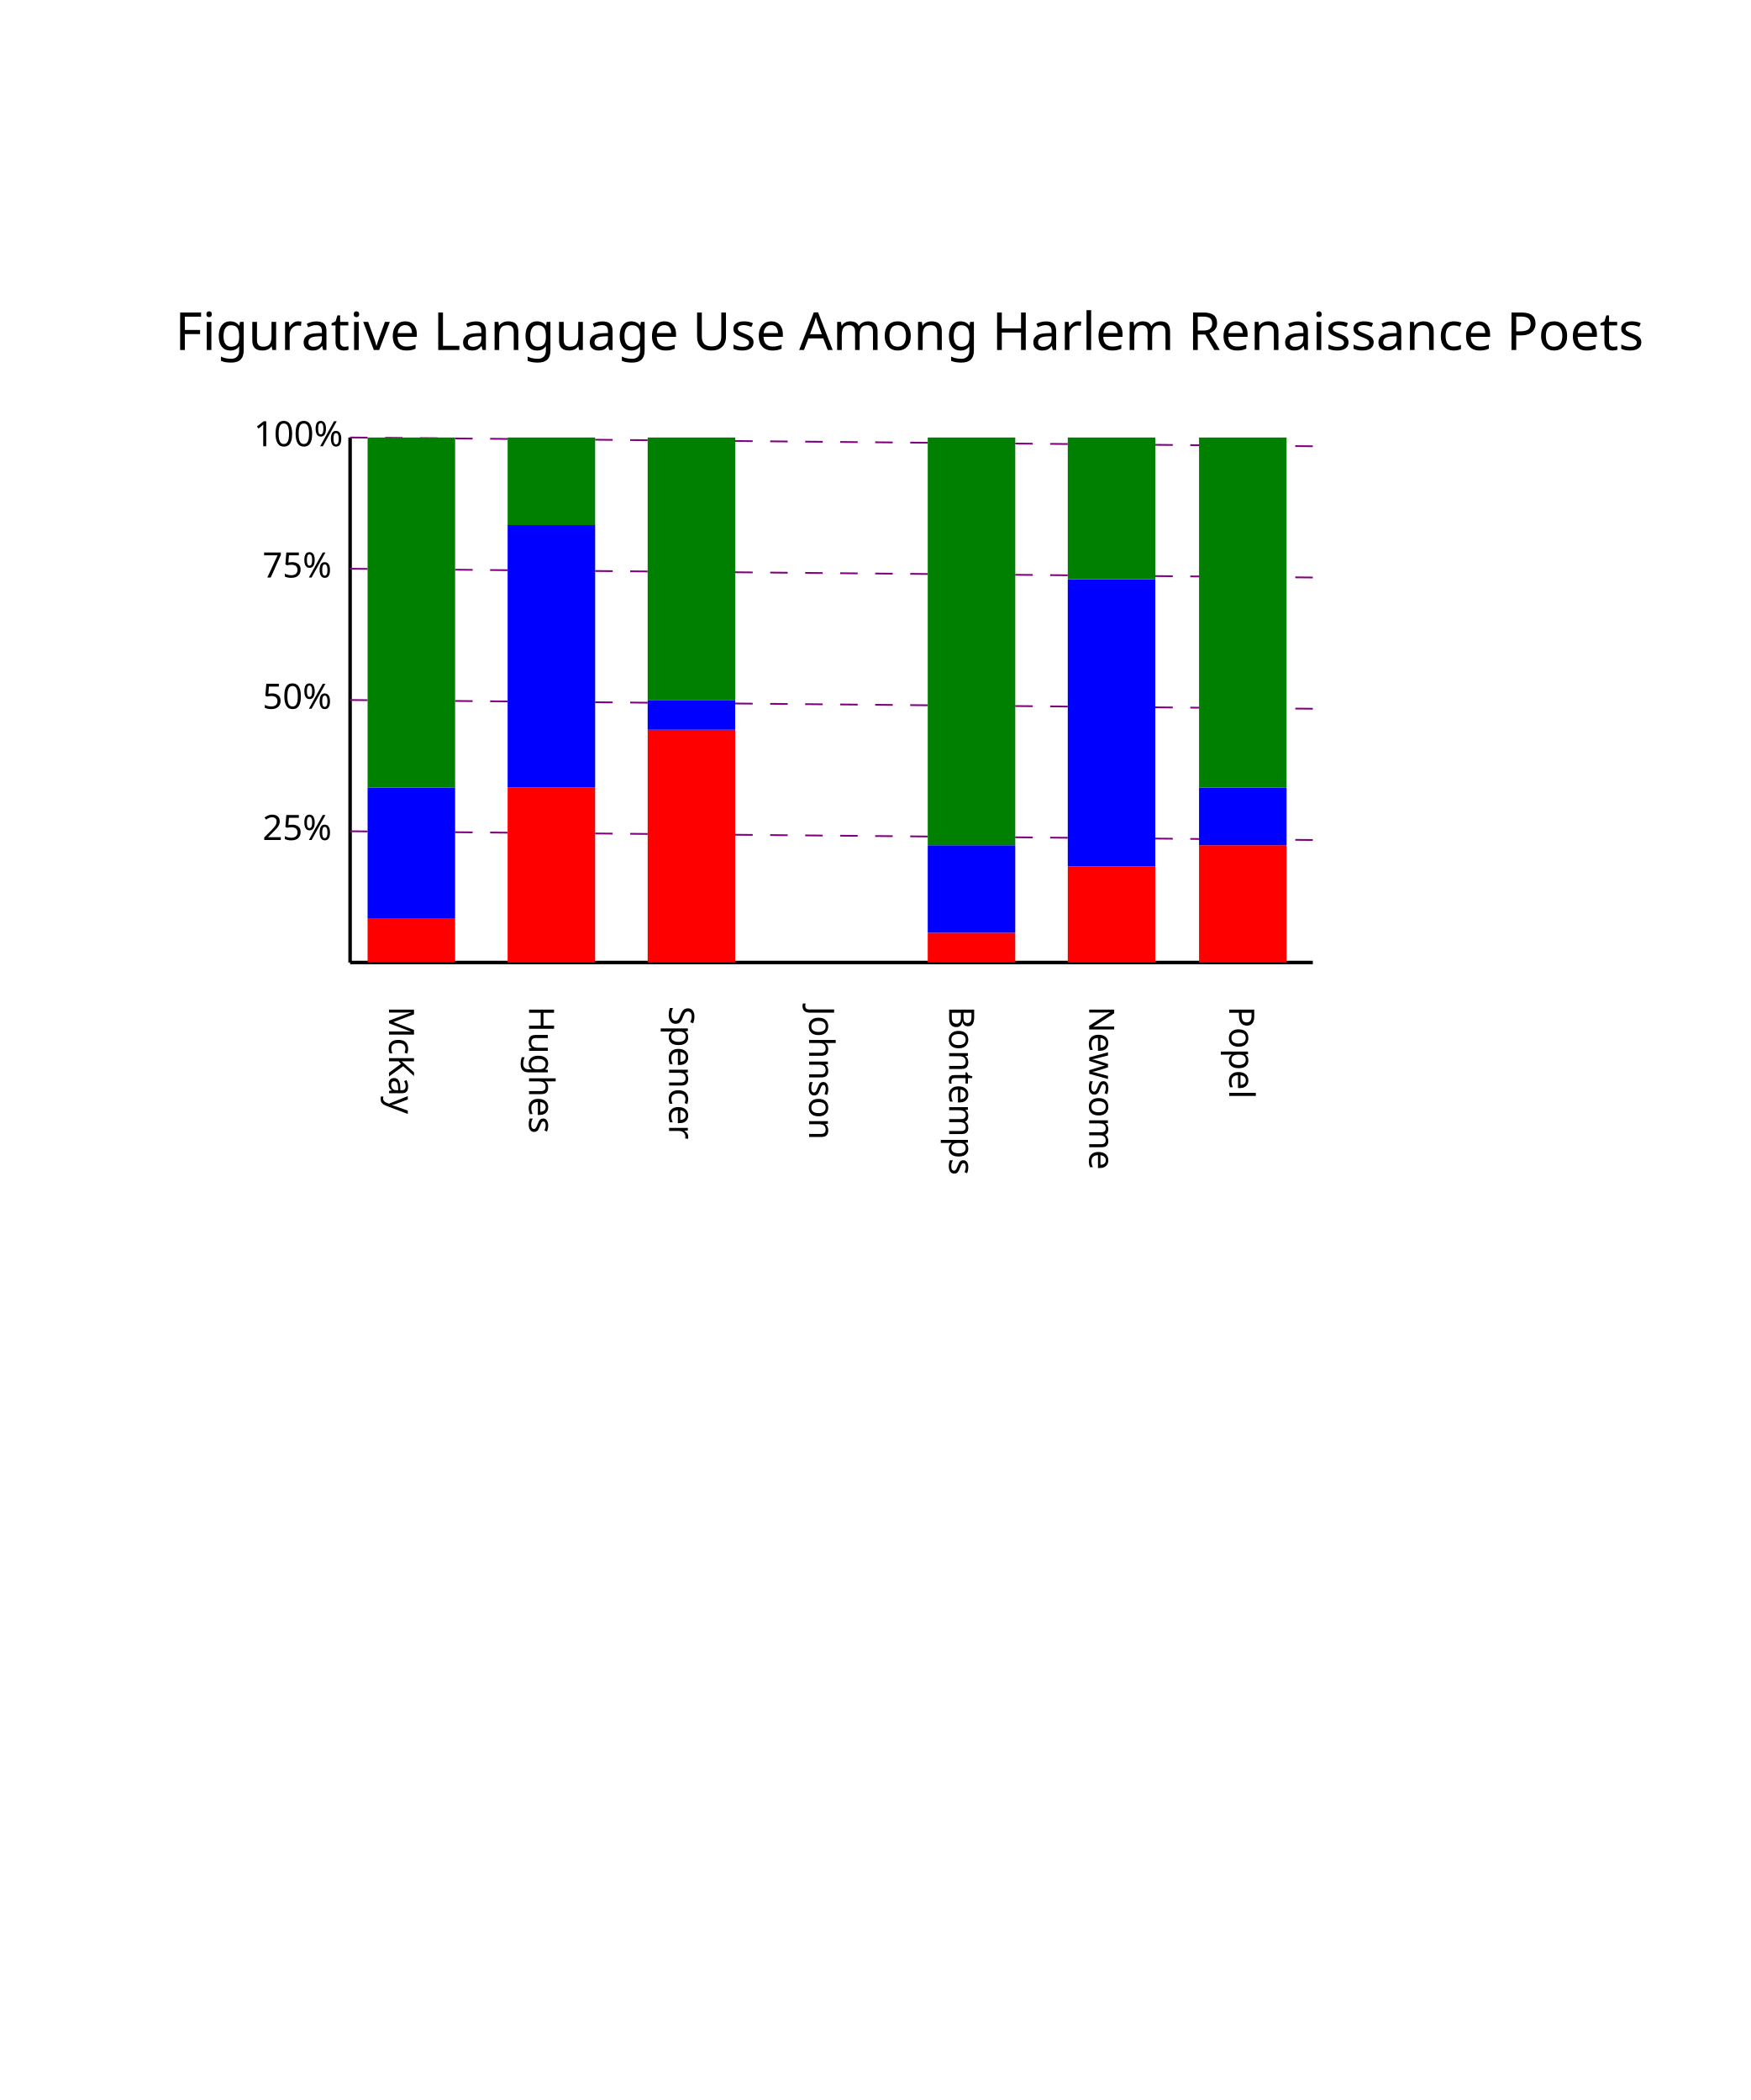
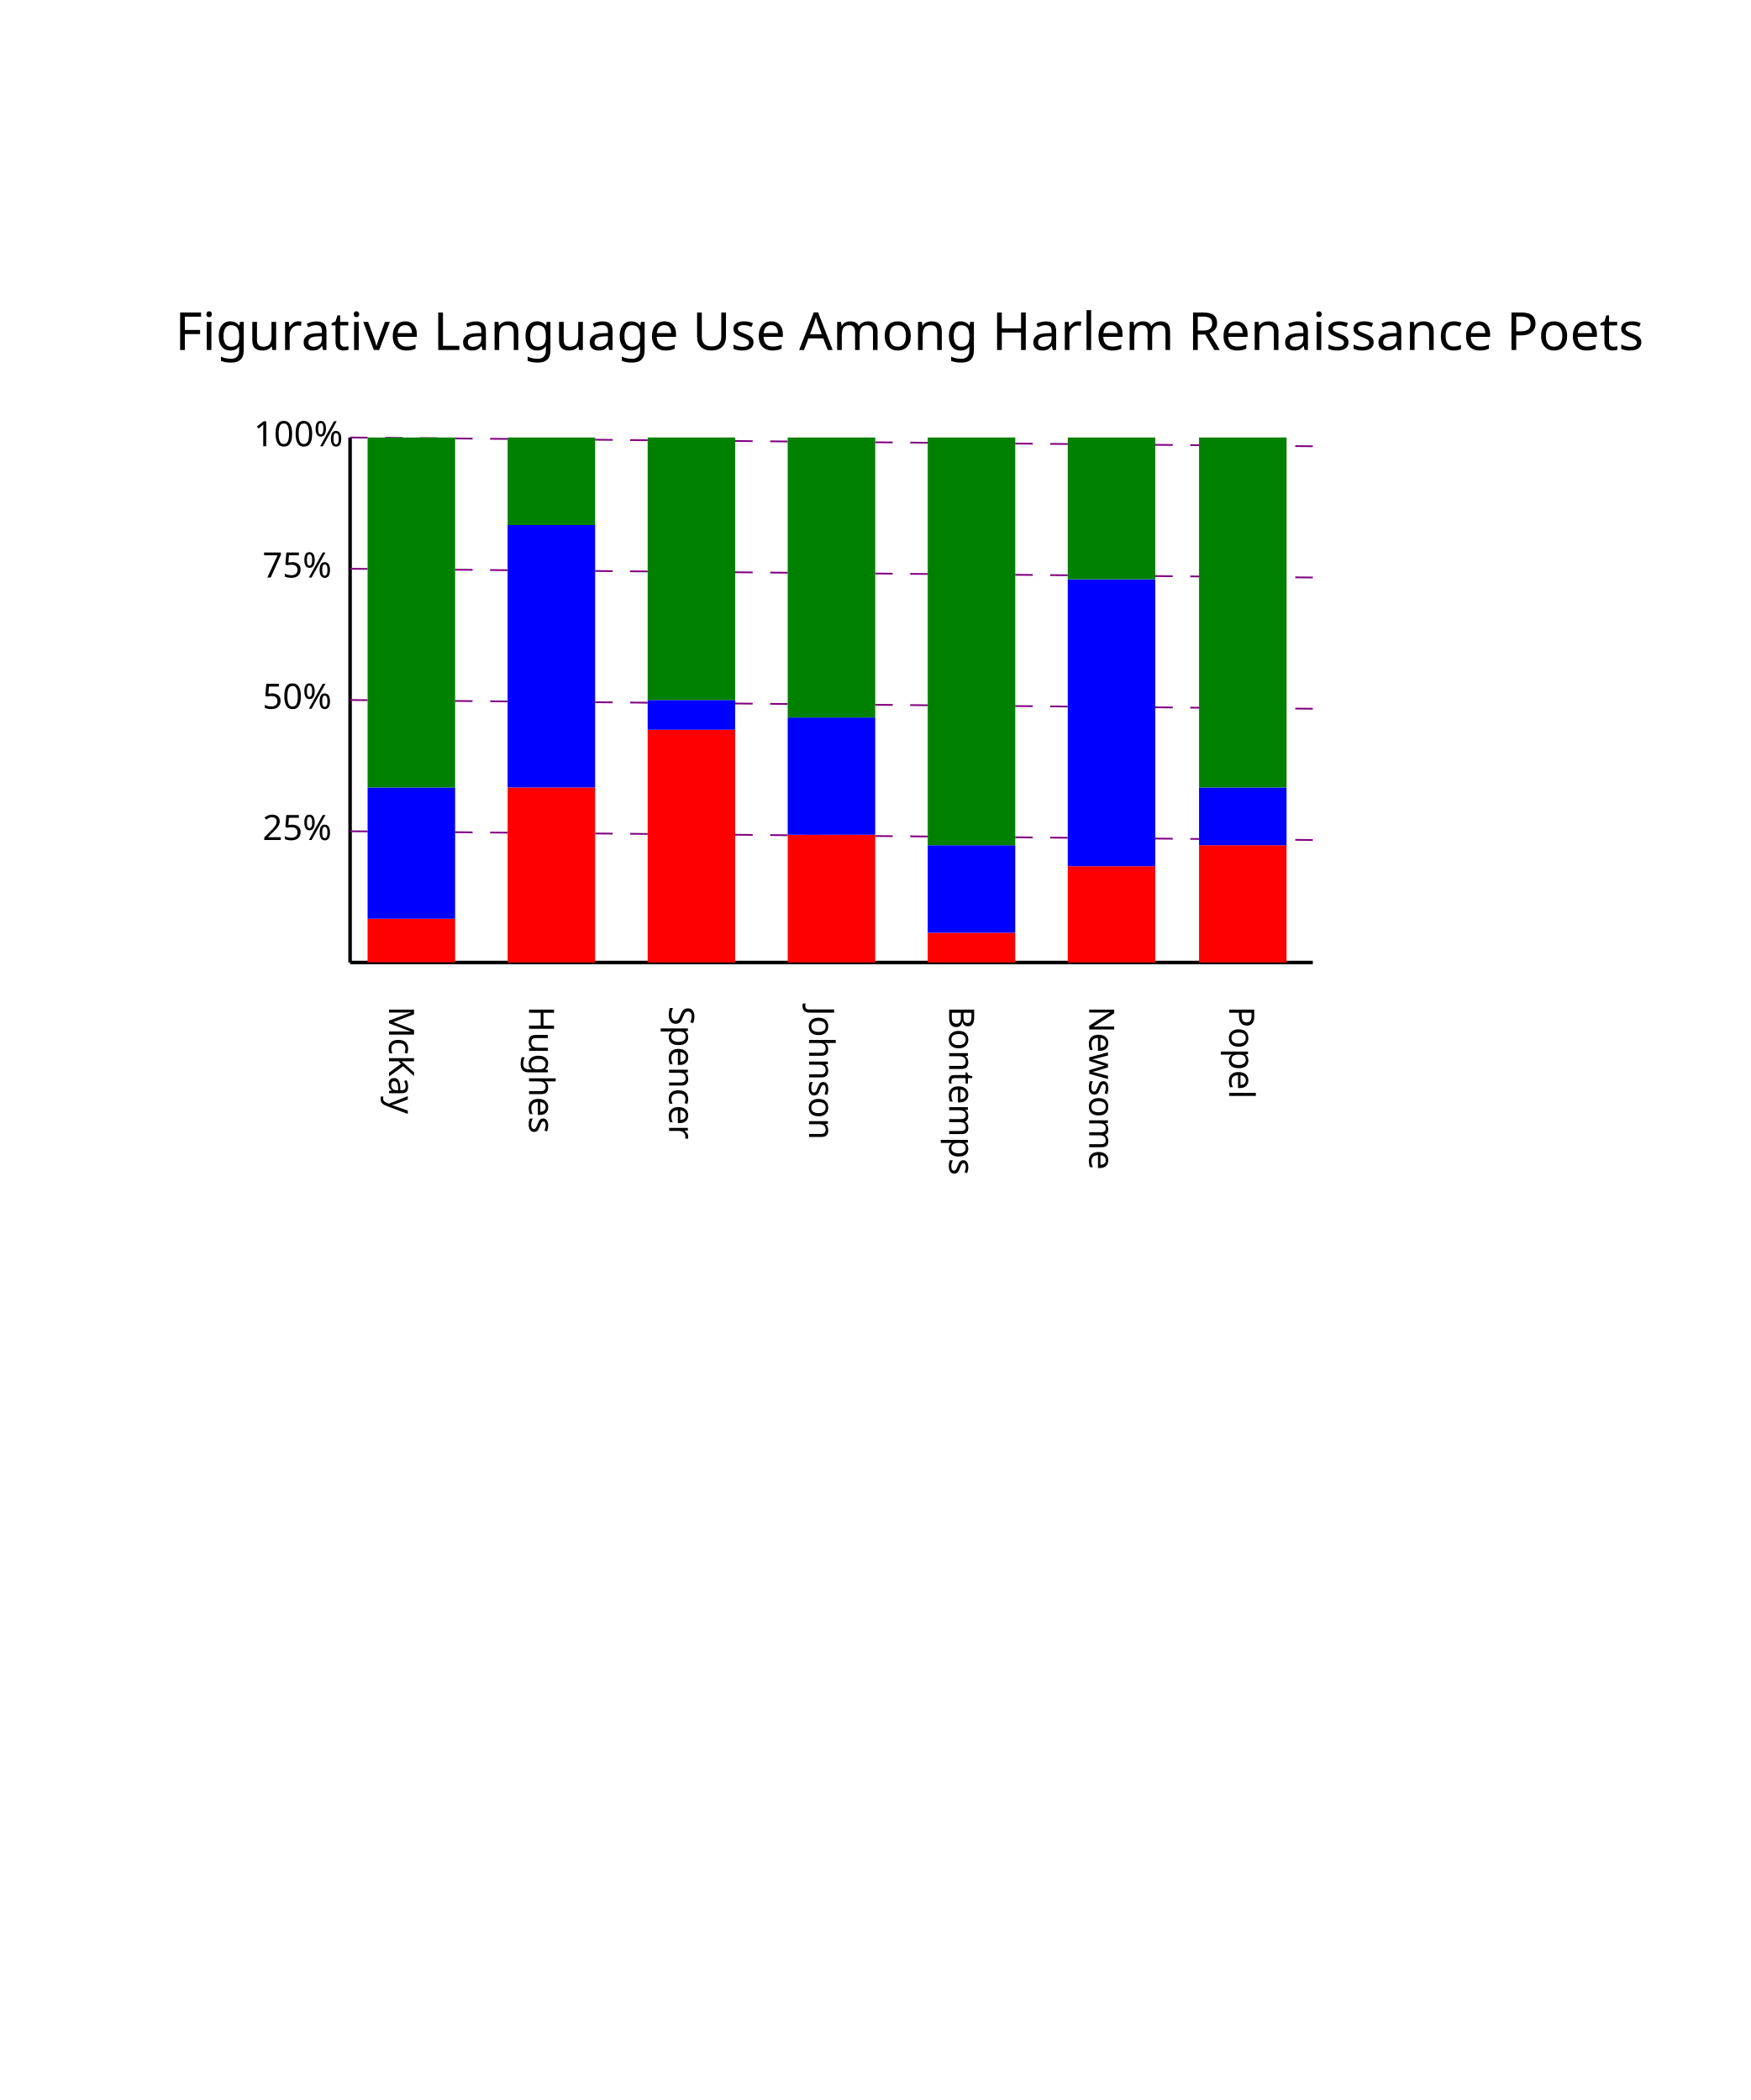
<svg xmlns="http://www.w3.org/2000/svg" width="1000" height="1200">
  <g transform="translate(200 550)">
    <text x="-100" y="-350" style="font-family:sans-serif;font-size:30px">Figurative Language Use Among Harlem Renaissance Poets</text>
    <line x1="0" y1="0" x2="550" y2="0" stroke="black" stroke-width="2" />
    <line x1="0" y1="0" x2="0" y2="-300" stroke="black" stroke-width="2" />
    <text x="30" y="25" style="font-family:sans-serif;font-size:20px;writing-mode:tb" fill="black">McKay</text>
    <text x="110" y="25" style="font-family:sans-serif;font-size:20px;writing-mode:tb" fill="black">Hughes</text>
    <text x="190" y="25" style="font-family:sans-serif;font-size:20px;writing-mode:tb" fill="black">Spencer</text>
    <text x="270" y="25" style="font-family:sans-serif;font-size:20px;writing-mode:tb" fill="black">Johnson</text>
    <text x="350" y="25" style="font-family:sans-serif;font-size:20px;writing-mode:tb" fill="black">Bontemps</text>
    <text x="430" y="25" style="font-family:sans-serif;font-size:20px;writing-mode:tb" fill="black">Newsome</text>
    <text x="510" y="25" style="font-family:sans-serif;font-size:20px;writing-mode:tb" fill="black">Popel</text>
    <line x1="0" y1="-75" x2="550" y2="-70" stroke="purple" stroke-width="1" stroke-dasharray="10" />
    <text x="-50" y="-70" style="font-family:sans-serif;font-size:20px">25%</text>
    <line x1="0" y1="-150" x2="550" y2="-145" stroke="purple" stroke-width="1" stroke-dasharray="10" />
    <text x="-50" y="-145" style="font-family:sans-serif;font-size:20px">50%</text>
    <line x1="0" y1="-225" x2="550" y2="-220" stroke="purple" stroke-width="1" stroke-dasharray="10" />
    <text x="-50" y="-220" style="font-family:sans-serif;font-size:20px">75%</text>
    <line x1="0" y1="-300" x2="550" y2="-295" stroke="purple" stroke-width="1" stroke-dasharray="10" />
    <text x="-55" y="-295" style="font-family:sans-serif;font-size:20px">100%</text>
    <rect x="10" y="-25" height="24.9" width="50" fill="red" />
    <rect x="10" y="-100" height="75" width="50" fill="blue" />
    <rect x="10" y="-300" height="200" width="50" fill="green" />
    <rect x="90" y="-100" height="100" width="50" fill="red" />
    <rect x="90" y="-250" height="150" width="50" fill="blue" />
    <rect x="90" y="-300" height="50" width="50" fill="green" />
    <rect x="170" y="-133" height="133" width="50" fill="red" />
    <rect x="170" y="-150" height="17" width="50" fill="blue" />
    <rect x="170" y="-300" height="150" width="50" fill="green" />
+     <rect x="250" y="-73" height="73" width="50" fill="red" />
+     <rect x="250" y="-140" height="67" width="50" fill="blue" />
+     <rect x="250" y="-300" height="160" width="50" fill="green" />
    <rect x="330" y="-17" height="17" width="50" fill="red" />
    <rect x="330" y="-67" height="50" width="50" fill="blue" />
    <rect x="330" y="-300" height="233" width="50" fill="green" />
    <rect x="410" y="-55" height="55" width="50" fill="red" />
    <rect x="410" y="-219" height="164" width="50" fill="blue" />
    <rect x="410" y="-300" height="81" width="50" fill="green" />
    <rect x="485" y="-67" height="67" width="50" fill="red" />
    <rect x="485" y="-100" height="33" width="50" fill="blue" />
    <rect x="485" y="-300" height="200" width="50" fill="green" />
  </g>
</svg>
